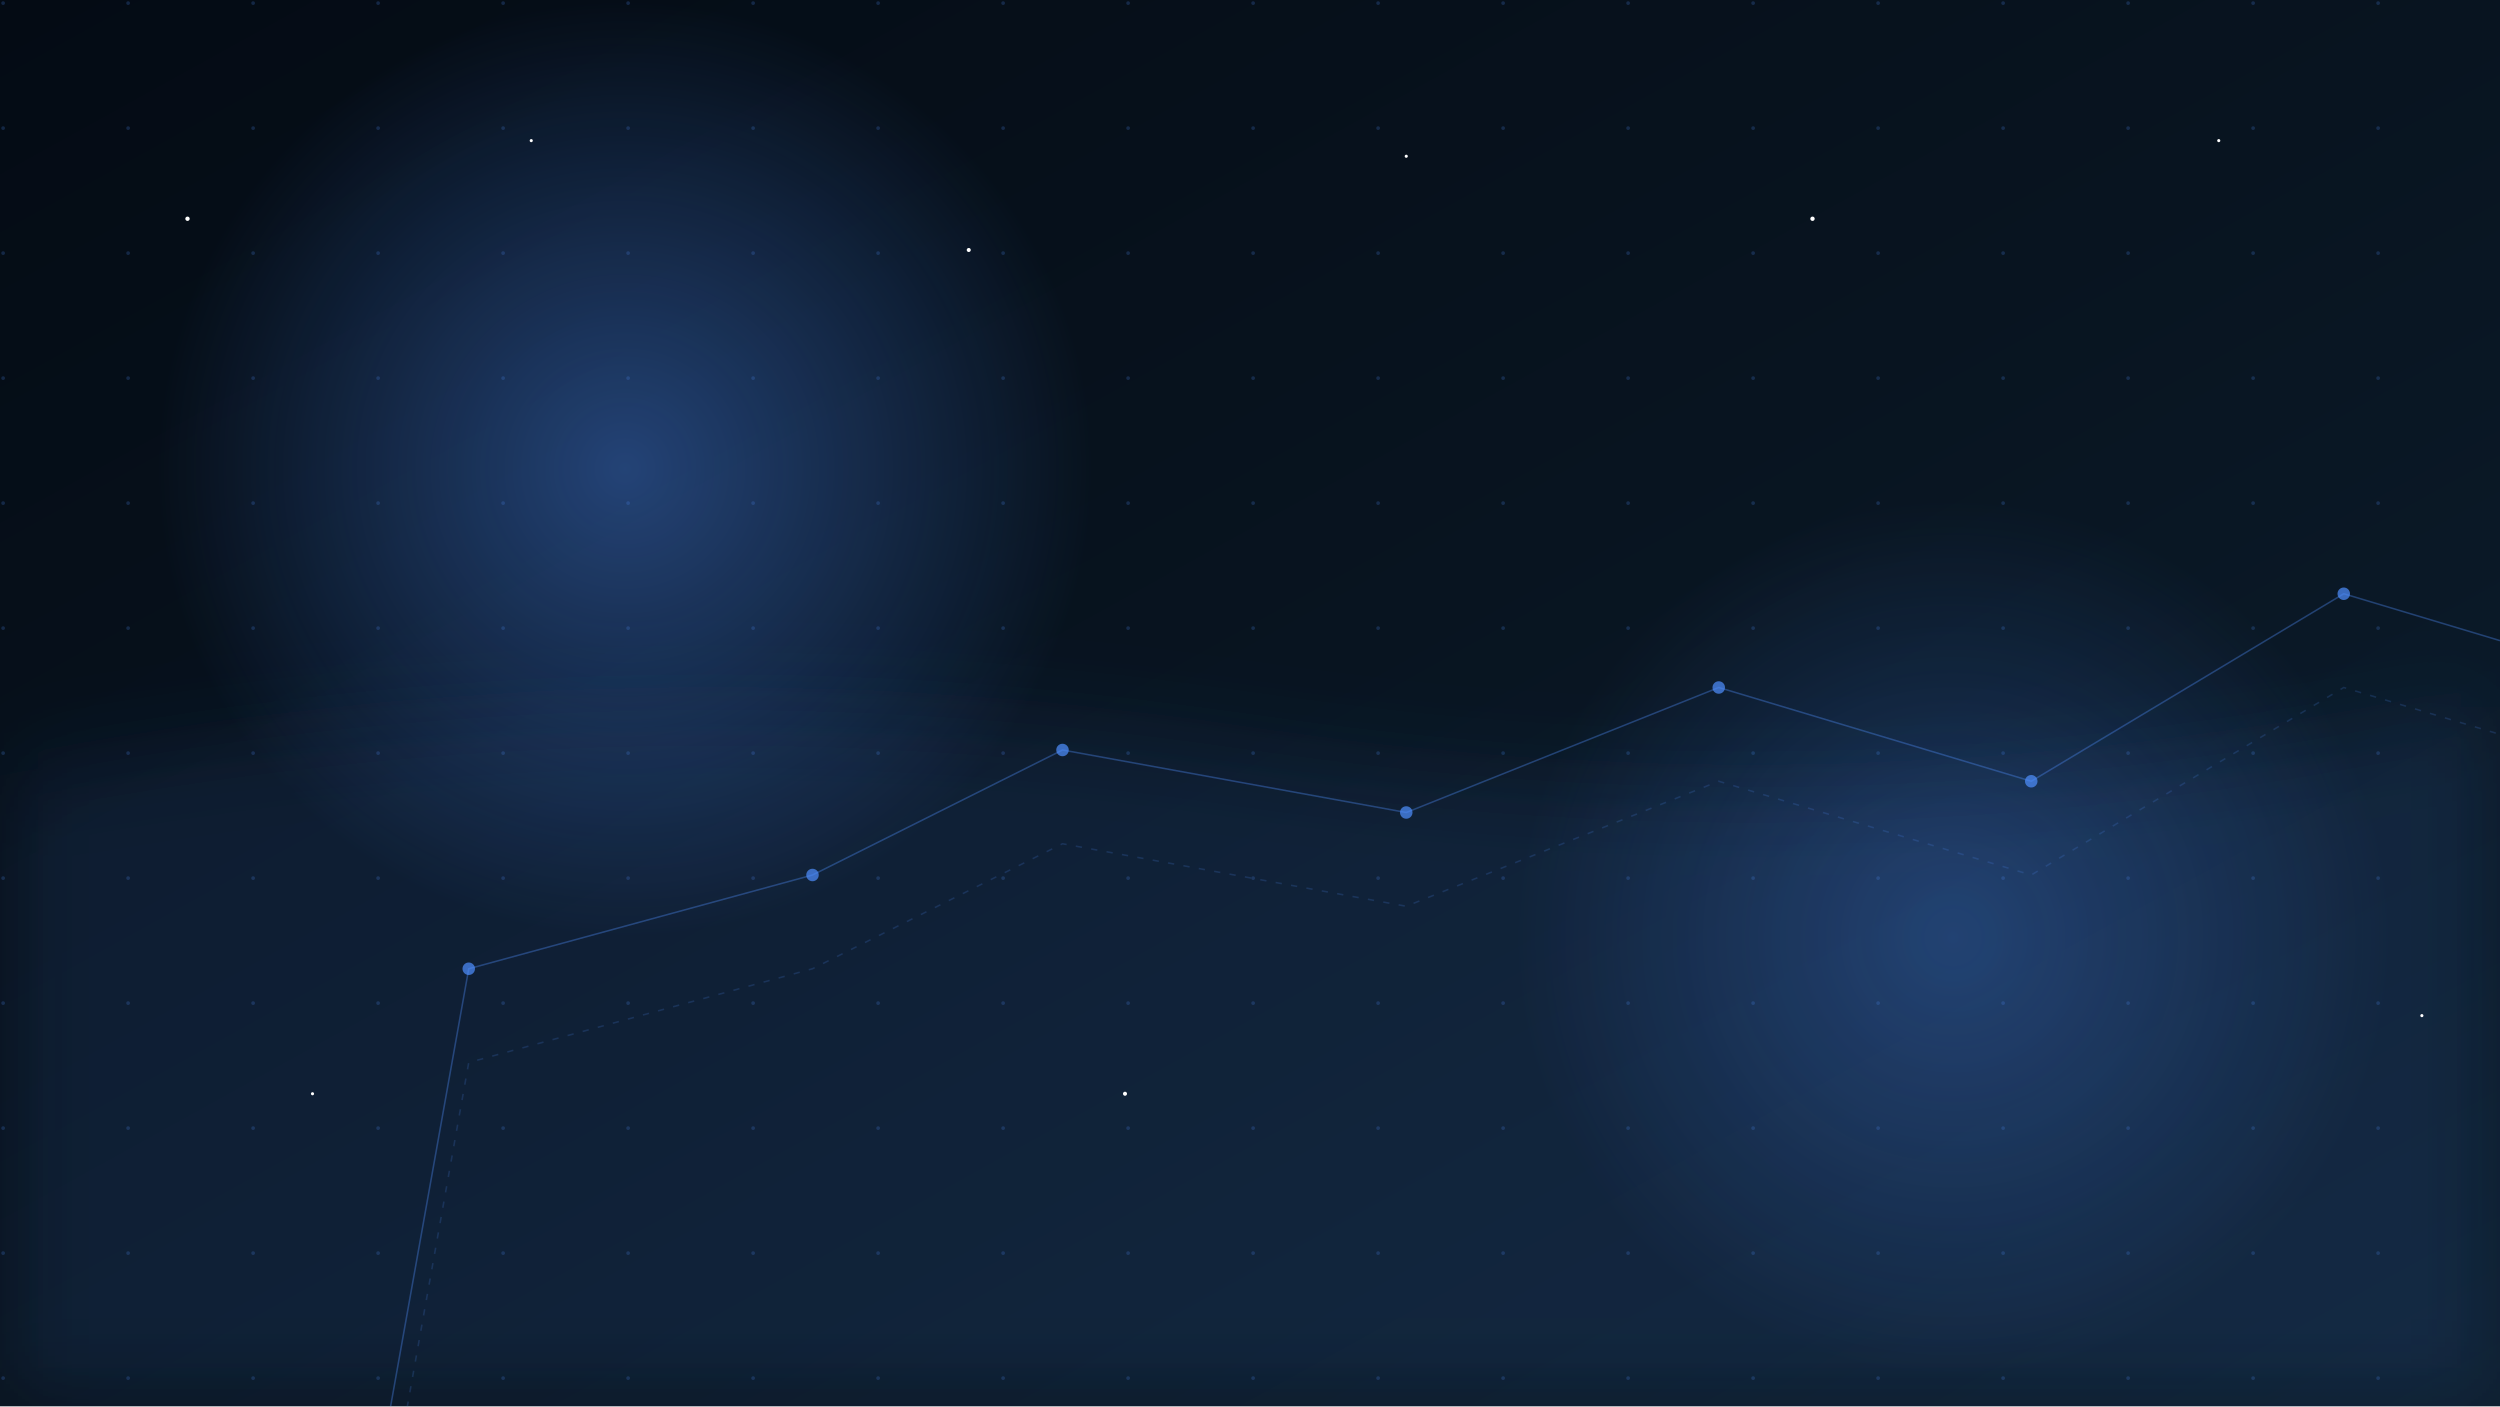
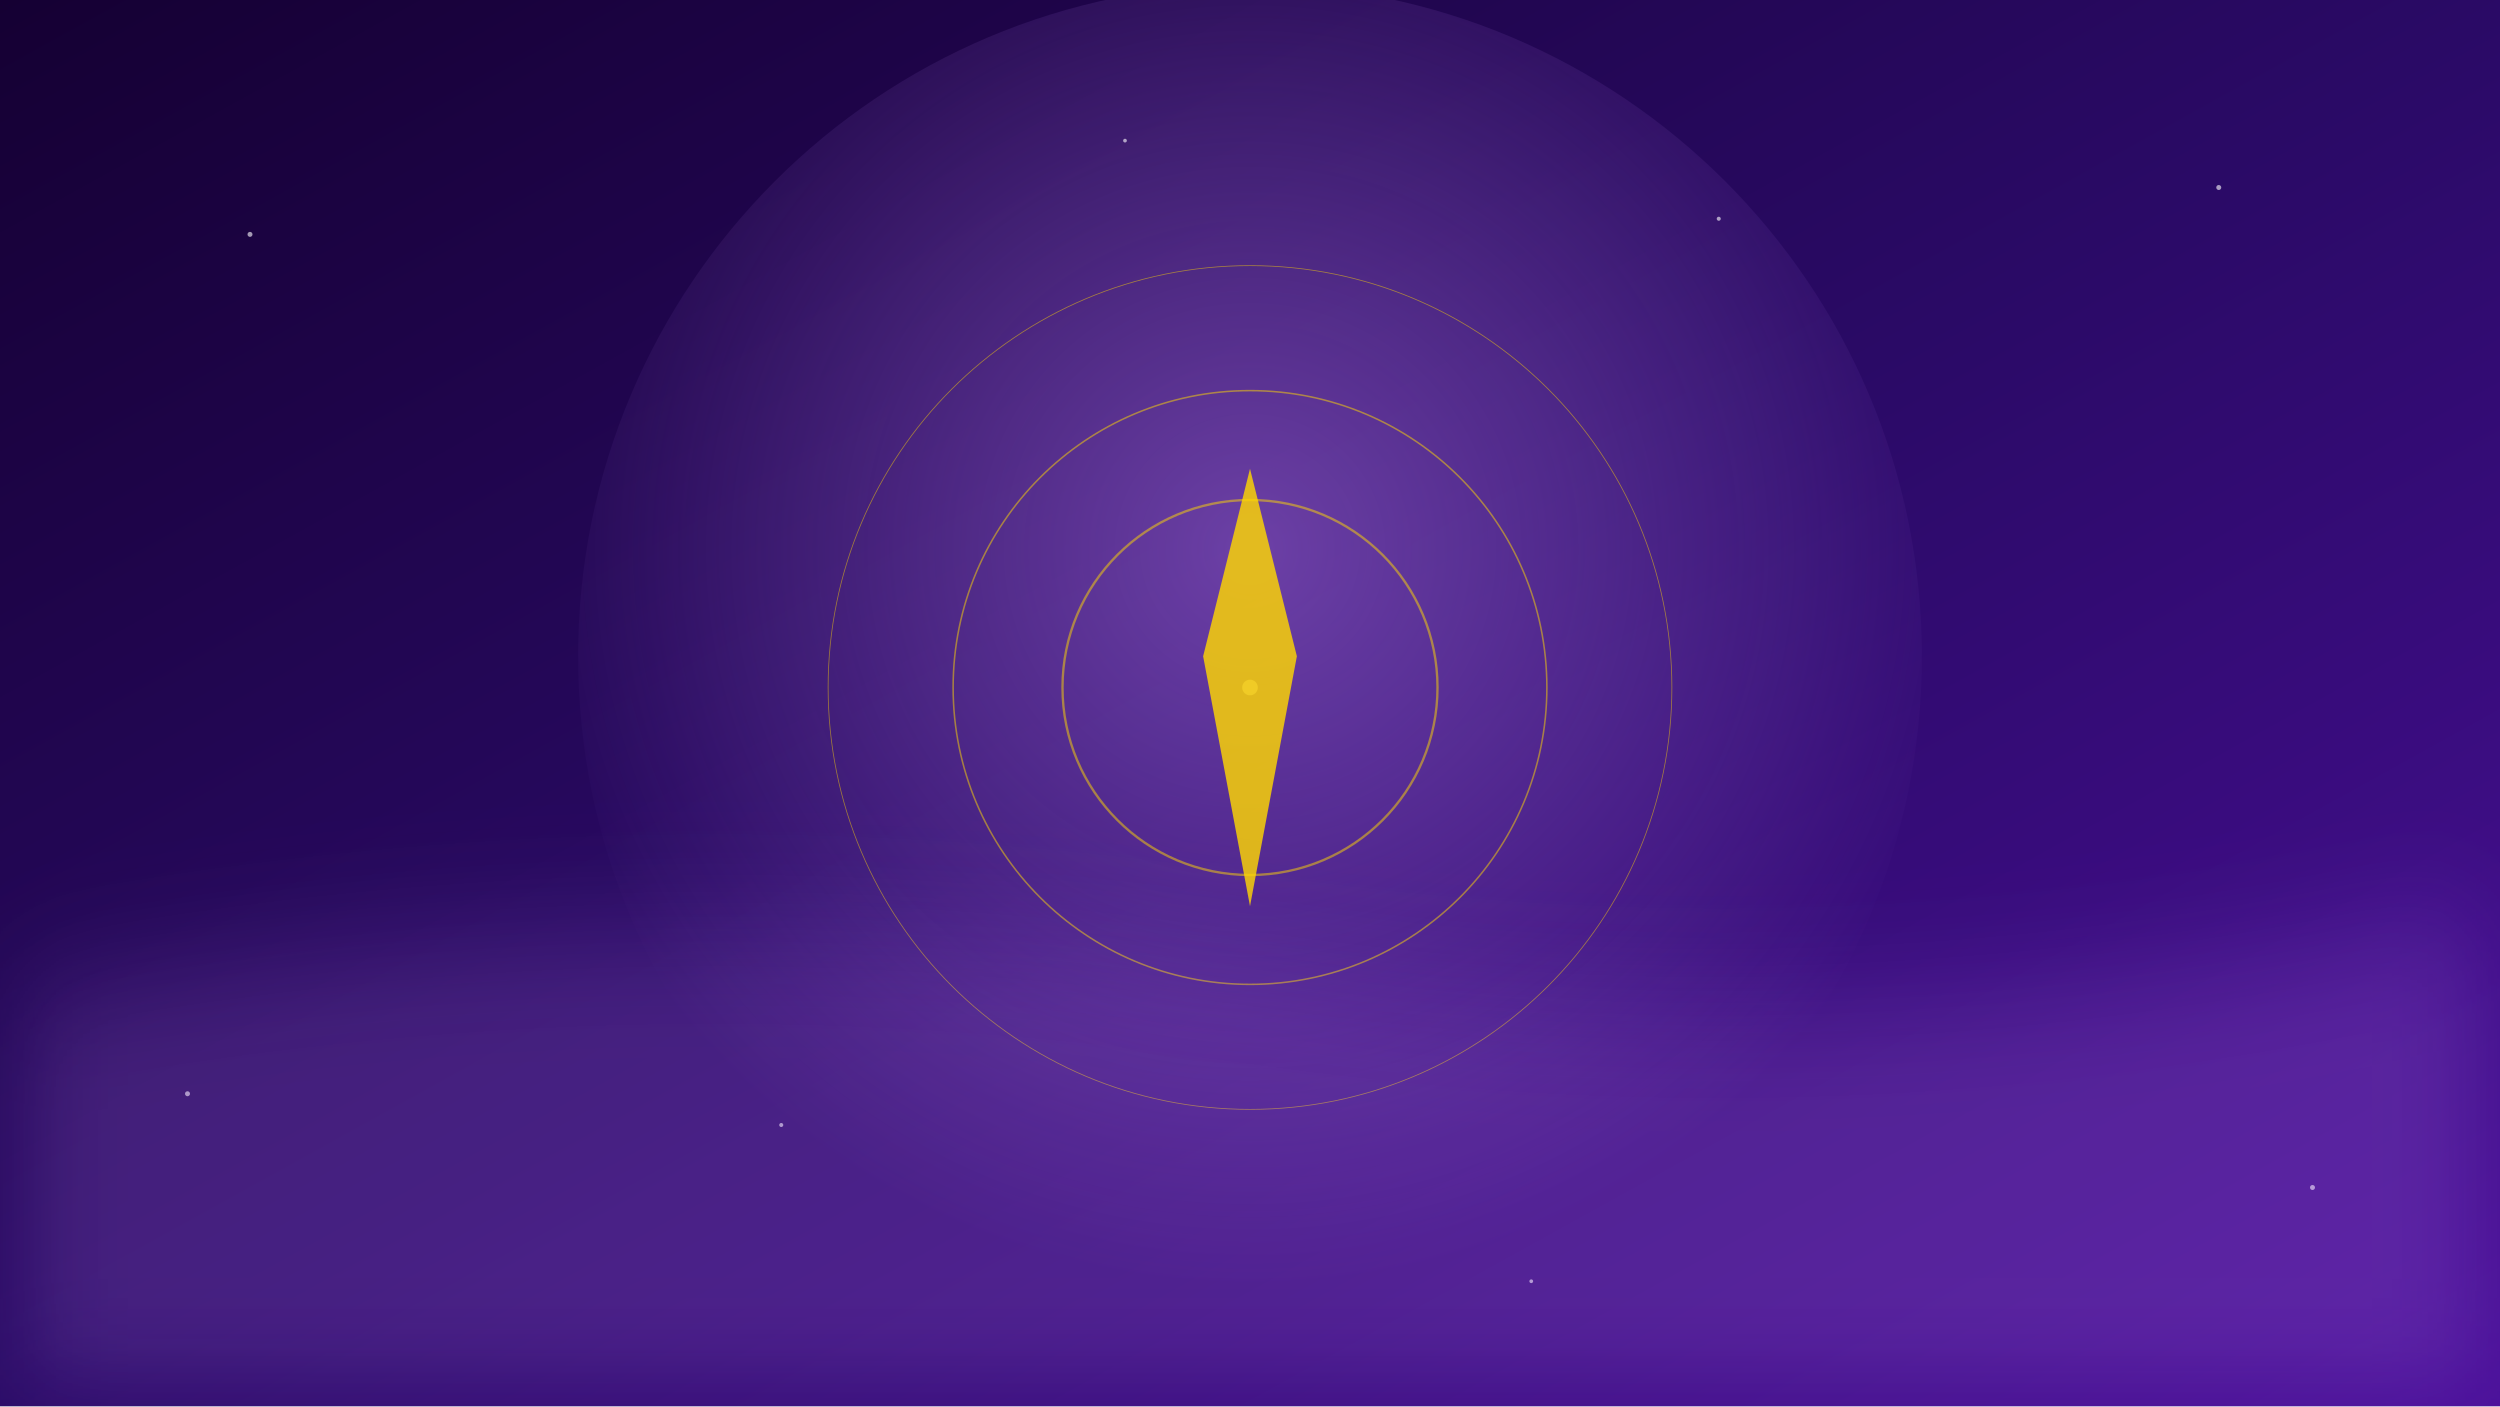
<svg xmlns="http://www.w3.org/2000/svg" viewBox="0 0 1600 900" preserveAspectRatio="xMidYMid slice">
  <defs>
-     <linearGradient id="digital" x1="0%" y1="0%" x2="100%" y2="100%">
-       <stop offset="0%" stop-color="#040b14" />
-       <stop offset="50%" stop-color="#081420" />
-       <stop offset="100%" stop-color="#0d1f30" />
+     <linearGradient id="xl-grad" x1="0%" y1="0%" x2="100%" y2="100%">
+       <stop offset="0%" stop-color="#150033" />
+       <stop offset="50%" stop-color="#2a0a66" />
+       <stop offset="100%" stop-color="#4a0f99" />
    </linearGradient>
-     <radialGradient id="glow" cx="50%" cy="50%" r="50%">
-       <stop offset="0%" stop-color="#4f8fff" stop-opacity="0.4" />
-       <stop offset="100%" stop-color="#4f8fff" stop-opacity="0" />
+     <radialGradient id="xl-glow" cx="50%" cy="42%" r="55%">
+       <stop offset="0%" stop-color="#c084fc" stop-opacity="0.45" />
+       <stop offset="100%" stop-color="#c084fc" stop-opacity="0" />
    </radialGradient>
-     <filter id="blur" x="-50%" y="-50%" width="200%" height="200%">
-       <feGaussianBlur stdDeviation="30" />
+     <filter id="xl-blur" x="-60%" y="-60%" width="220%" height="220%">
+       <feGaussianBlur stdDeviation="40" />
    </filter>
-     <pattern id="dots" width="80" height="80" patternUnits="userSpaceOnUse">
-       <circle cx="2" cy="2" r="1.2" fill="#4f8fff" opacity="0.2">
-         <animate attributeName="opacity" values="0.2;0.6;0.2" dur="4s" repeatCount="indefinite" />
-       </circle>
-     </pattern>
  </defs>
-   <rect width="1600" height="900" fill="url(#digital)" />
-   <circle cx="400" cy="300" r="300" fill="url(#glow)">
-     <animate attributeName="opacity" values="0.6;1;0.6" dur="6s" repeatCount="indefinite" />
+   <rect width="1600" height="900" fill="url(#xl-grad)" />
+   <circle cx="800" cy="420" r="430" fill="url(#xl-glow)">
+     <animate attributeName="opacity" values="0.5;1;0.5" dur="7s" repeatCount="indefinite" />
  </circle>
-   <circle cx="1250" cy="600" r="280" fill="url(#glow)" opacity="0.7">
-     <animate attributeName="opacity" values="0.4;0.9;0.4" dur="8s" repeatCount="indefinite" />
-   </circle>
-   <rect width="1600" height="900" fill="url(#dots)" />
-   <g filter="url(#blur)">
-     <path d="M0 500 Q400 420 800 480 T1600 450 V900 H0 Z" fill="#4f8fff" opacity="0.1">
-       <animate attributeName="opacity" values="0.06;0.15;0.06" dur="7s" repeatCount="indefinite" />
+   <g stroke="#ffd700" fill="none" opacity="0.5">
+     <circle cx="800" cy="440" r="120" stroke-width="1.5" />
+     <circle cx="800" cy="440" r="190" stroke-width="1" />
+     <circle cx="800" cy="440" r="270" stroke-width="0.5" />
+   </g>
+   <g opacity="0.9">
+     <circle cx="800" cy="440" r="5" fill="#fff">
+       <animate attributeName="r" values="4;7;4" dur="2.5s" repeatCount="indefinite" />
+     </circle>
+     <path d="M800 300 L830 420 L800 580 L770 420 Z" fill="#ffd700" opacity="0.9" />
+   </g>
+   <g fill="#fff" opacity="0.6">
+     <circle cx="160" cy="150" r="1.6">
+       <animate attributeName="opacity" values="0.7;0.1;0.7" dur="3s" repeatCount="indefinite" />
+     </circle>
+     <circle cx="1420" cy="120" r="1.6">
+       <animate attributeName="opacity" values="0.7;0.1;0.7" dur="3.6s" repeatCount="indefinite" />
+     </circle>
+     <circle cx="1480" cy="760" r="1.6">
+       <animate attributeName="opacity" values="0.7;0.1;0.7" dur="4s" repeatCount="indefinite" />
+     </circle>
+     <circle cx="120" cy="700" r="1.6">
+       <animate attributeName="opacity" values="0.7;0.1;0.7" dur="3.2s" repeatCount="indefinite" />
+     </circle>
+     <circle cx="500" cy="720" r="1.3">
+       <animate attributeName="opacity" values="0.6;0.1;0.6" dur="3.8s" repeatCount="indefinite" />
+     </circle>
+     <circle cx="1100" cy="140" r="1.3">
+       <animate attributeName="opacity" values="0.6;0.1;0.6" dur="4.4s" repeatCount="indefinite" />
+     </circle>
+     <circle cx="720" cy="90" r="1.2">
+       <animate attributeName="opacity" values="0.6;0.1;0.6" dur="2.8s" repeatCount="indefinite" />
+     </circle>
+     <circle cx="980" cy="820" r="1.2">
+       <animate attributeName="opacity" values="0.6;0.1;0.6" dur="4.2s" repeatCount="indefinite" />
+     </circle>
+   </g>
+   <g filter="url(#xl-blur)">
+     <path d="M0 640 Q400 560 800 620 T1600 580 V900 H0 Z" fill="#c084fc" opacity="0.18">
+       <animate attributeName="opacity" values="0.08;0.2;0.08" dur="8s" repeatCount="indefinite" />
    </path>
  </g>
-   <g fill="none" stroke="#4f8fff" opacity="0.35">
-     <path d="M250 900 L300 620 L520 560 L680 480 L900 520 L1100 440 L1300 500 L1500 380 L1600 410">
-       <animate attributeName="stroke-dashoffset" from="0" to="2600" dur="22s" repeatCount="indefinite" stroke-dasharray="30 40" />
-     </path>
-     <path d="M250 900 L300 620 L520 560 L680 480 L900 520 L1100 440 L1300 500 L1500 380 L1600 410" transform="translate(0 60)" opacity="0.5" stroke-dasharray="4 6">
-       <animate attributeName="stroke-dashoffset" from="0" to="2600" dur="28s" repeatCount="indefinite" />
-     </path>
-   </g>
-   <g fill="#4f8fff" opacity="0.7">
-     <circle cx="300" cy="620" r="4">
-       <animate attributeName="r" values="3;5;3" dur="3s" repeatCount="indefinite" />
-     </circle>
-     <circle cx="520" cy="560" r="4">
-       <animate attributeName="r" values="3;5;3" dur="3.6s" begin="0.5s" repeatCount="indefinite" />
-     </circle>
-     <circle cx="680" cy="480" r="4">
-       <animate attributeName="r" values="3;5;3" dur="4.2s" begin="1s" repeatCount="indefinite" />
-     </circle>
-     <circle cx="900" cy="520" r="4">
-       <animate attributeName="r" values="3;5;3" dur="3.2s" begin="1.4s" repeatCount="indefinite" />
-     </circle>
-     <circle cx="1100" cy="440" r="4">
-       <animate attributeName="r" values="3;5;3" dur="3.8s" begin="0.8s" repeatCount="indefinite" />
-     </circle>
-     <circle cx="1300" cy="500" r="4">
-       <animate attributeName="r" values="3;5;3" dur="4.4s" begin="1.6s" repeatCount="indefinite" />
-     </circle>
-     <circle cx="1500" cy="380" r="4">
-       <animate attributeName="r" values="3;5;3" dur="3.4s" begin="0.3s" repeatCount="indefinite" />
-     </circle>
-   </g>
-   <g fill="#ffffff">
-     <circle cx="120" cy="140" r="1.4">
-       <animate attributeName="opacity" values="0.7;0.15;0.7" dur="3.2s" repeatCount="indefinite" />
-     </circle>
-     <circle cx="340" cy="90" r="1">
-       <animate attributeName="opacity" values="0.5;0.1;0.5" dur="4.5s" begin="1s" repeatCount="indefinite" />
-     </circle>
-     <circle cx="620" cy="160" r="1.3">
-       <animate attributeName="opacity" values="0.6;0.1;0.6" dur="3.8s" begin="0.5s" repeatCount="indefinite" />
-     </circle>
-     <circle cx="900" cy="100" r="1">
-       <animate attributeName="opacity" values="0.5;0.1;0.5" dur="4.8s" begin="2s" repeatCount="indefinite" />
-     </circle>
-     <circle cx="1160" cy="140" r="1.4">
-       <animate attributeName="opacity" values="0.7;0.15;0.7" dur="3.5s" begin="1.4s" repeatCount="indefinite" />
-     </circle>
-     <circle cx="1420" cy="90" r="1">
-       <animate attributeName="opacity" values="0.5;0.1;0.5" dur="5.1s" begin="2.6s" repeatCount="indefinite" />
-     </circle>
-     <circle cx="200" cy="700" r="1">
-       <animate attributeName="opacity" values="0.5;0.1;0.5" dur="4.4s" begin="3s" repeatCount="indefinite" />
-     </circle>
-     <circle cx="720" cy="700" r="1.3">
-       <animate attributeName="opacity" values="0.6;0.1;0.6" dur="3.9s" begin="0.8s" repeatCount="indefinite" />
-     </circle>
-     <circle cx="1550" cy="650" r="1">
-       <animate attributeName="opacity" values="0.5;0.1;0.5" dur="4.9s" begin="2.4s" repeatCount="indefinite" />
-     </circle>
-   </g>
</svg>
